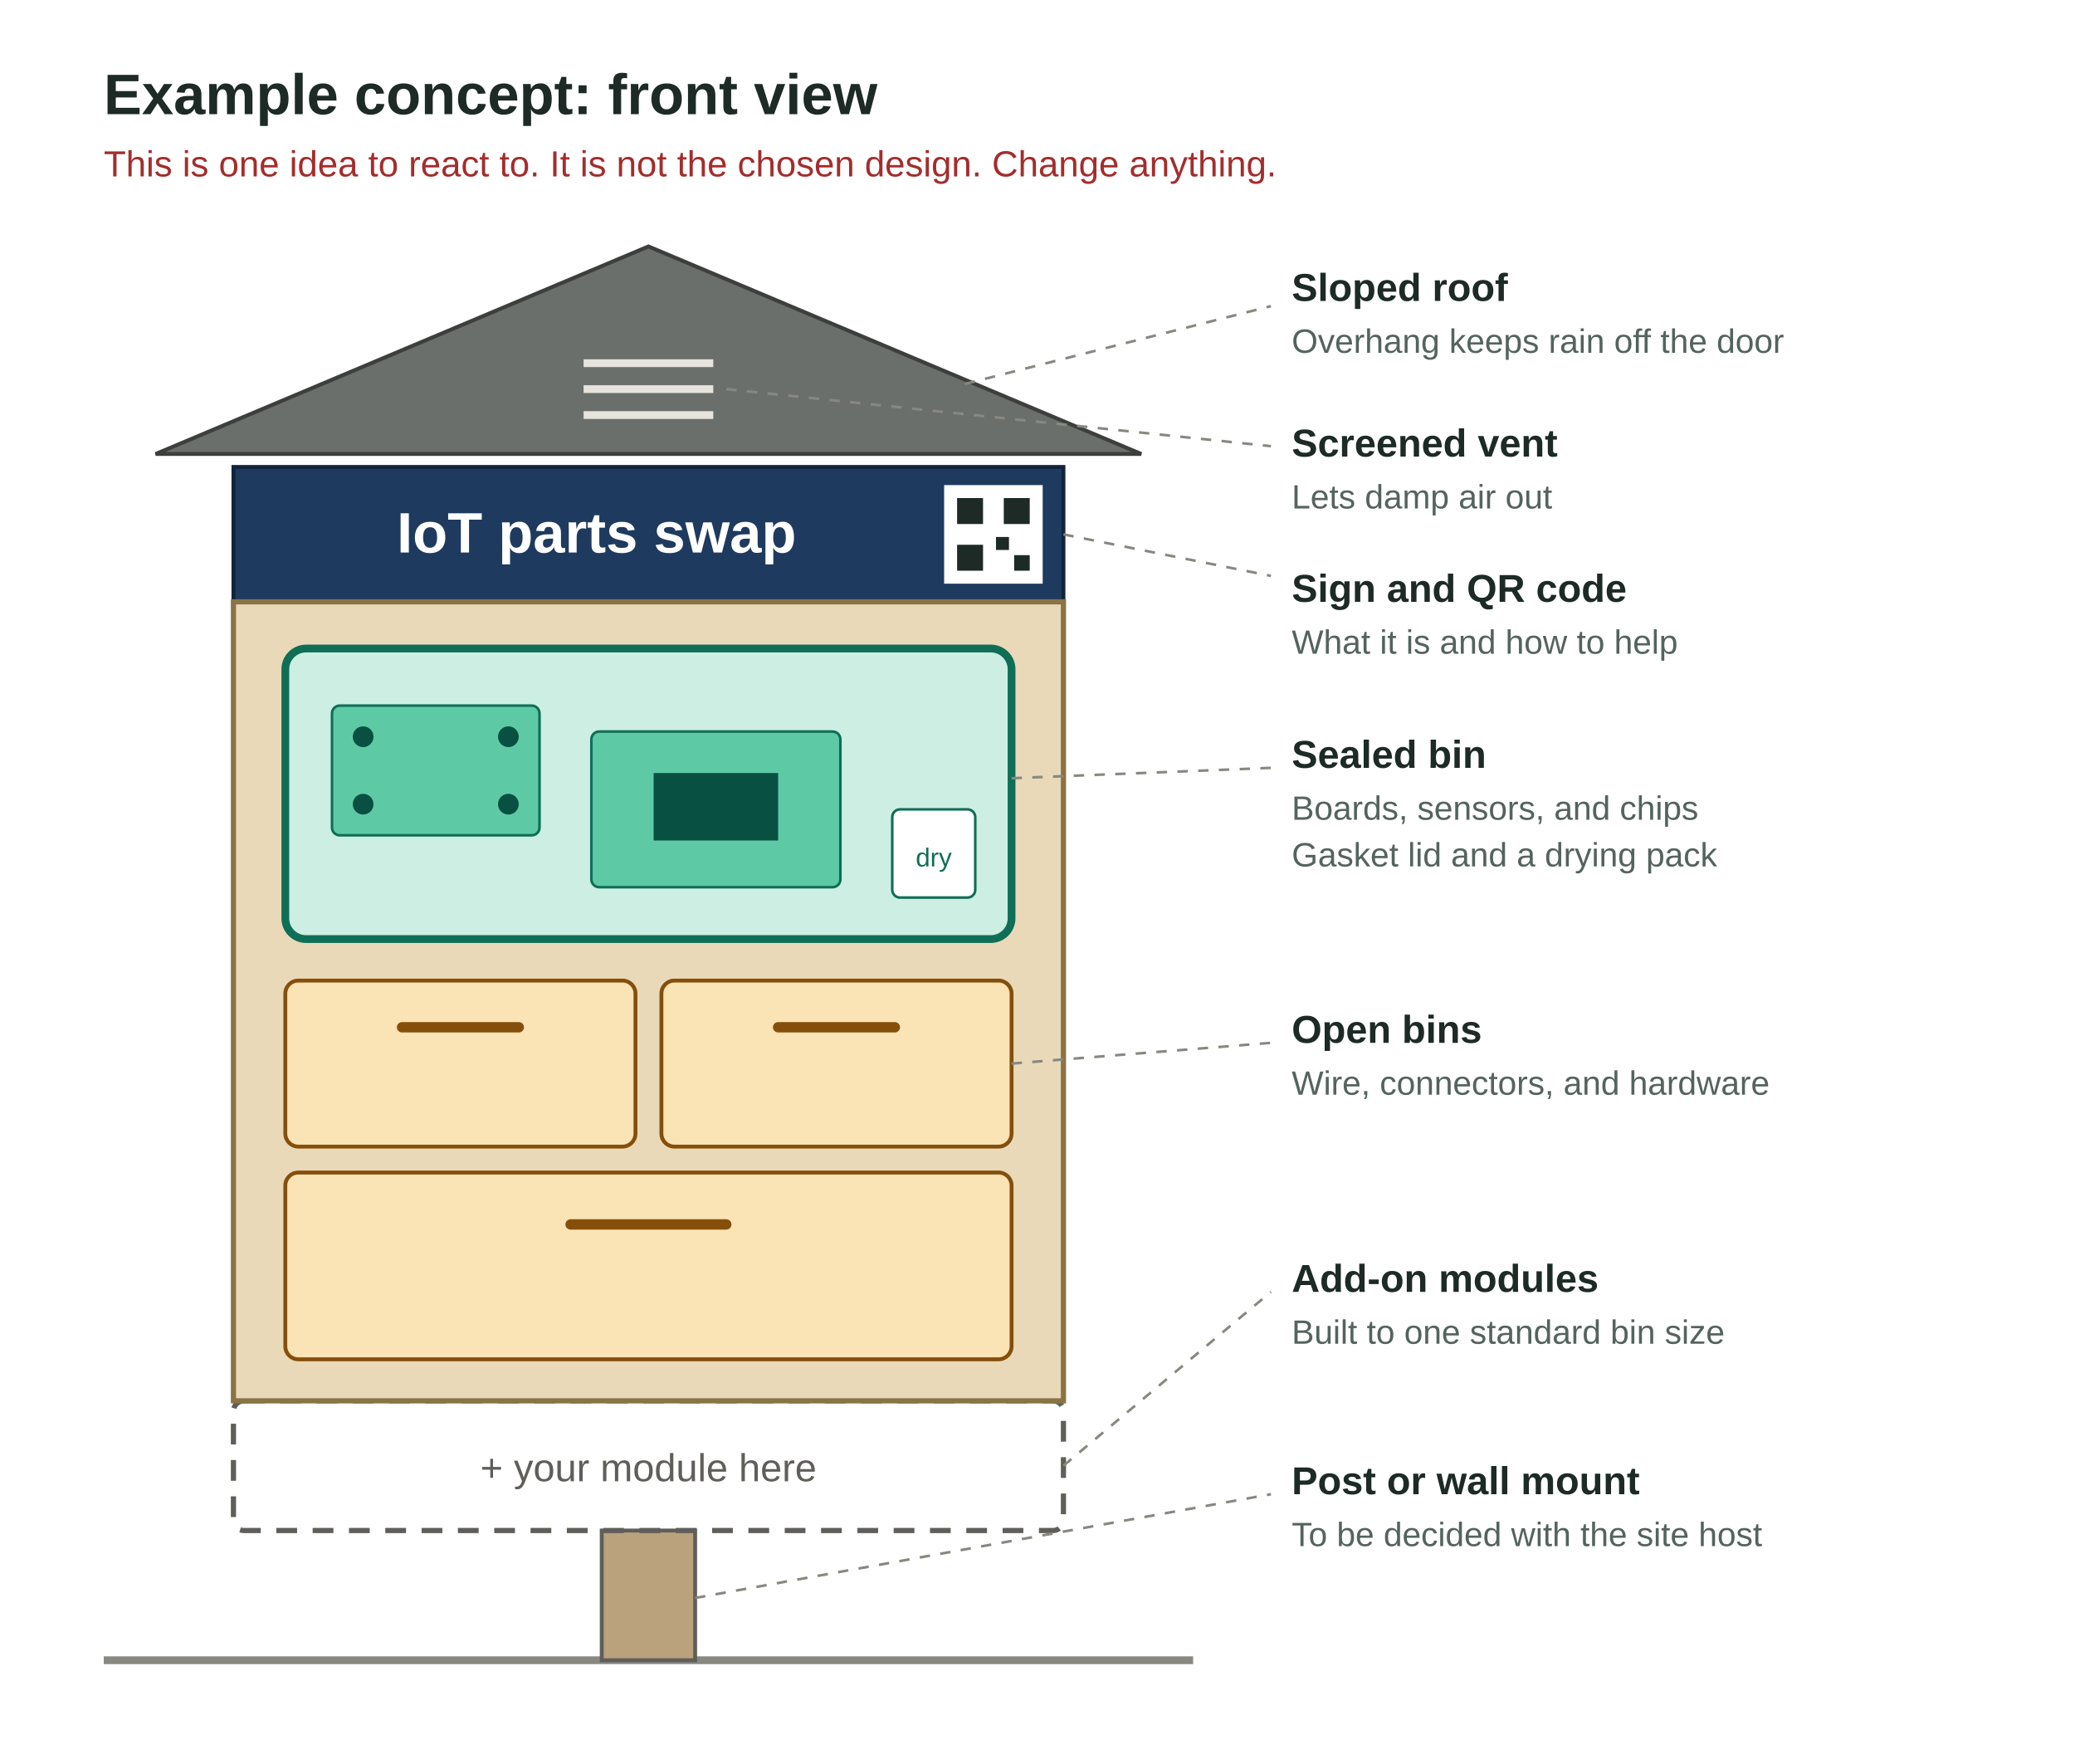
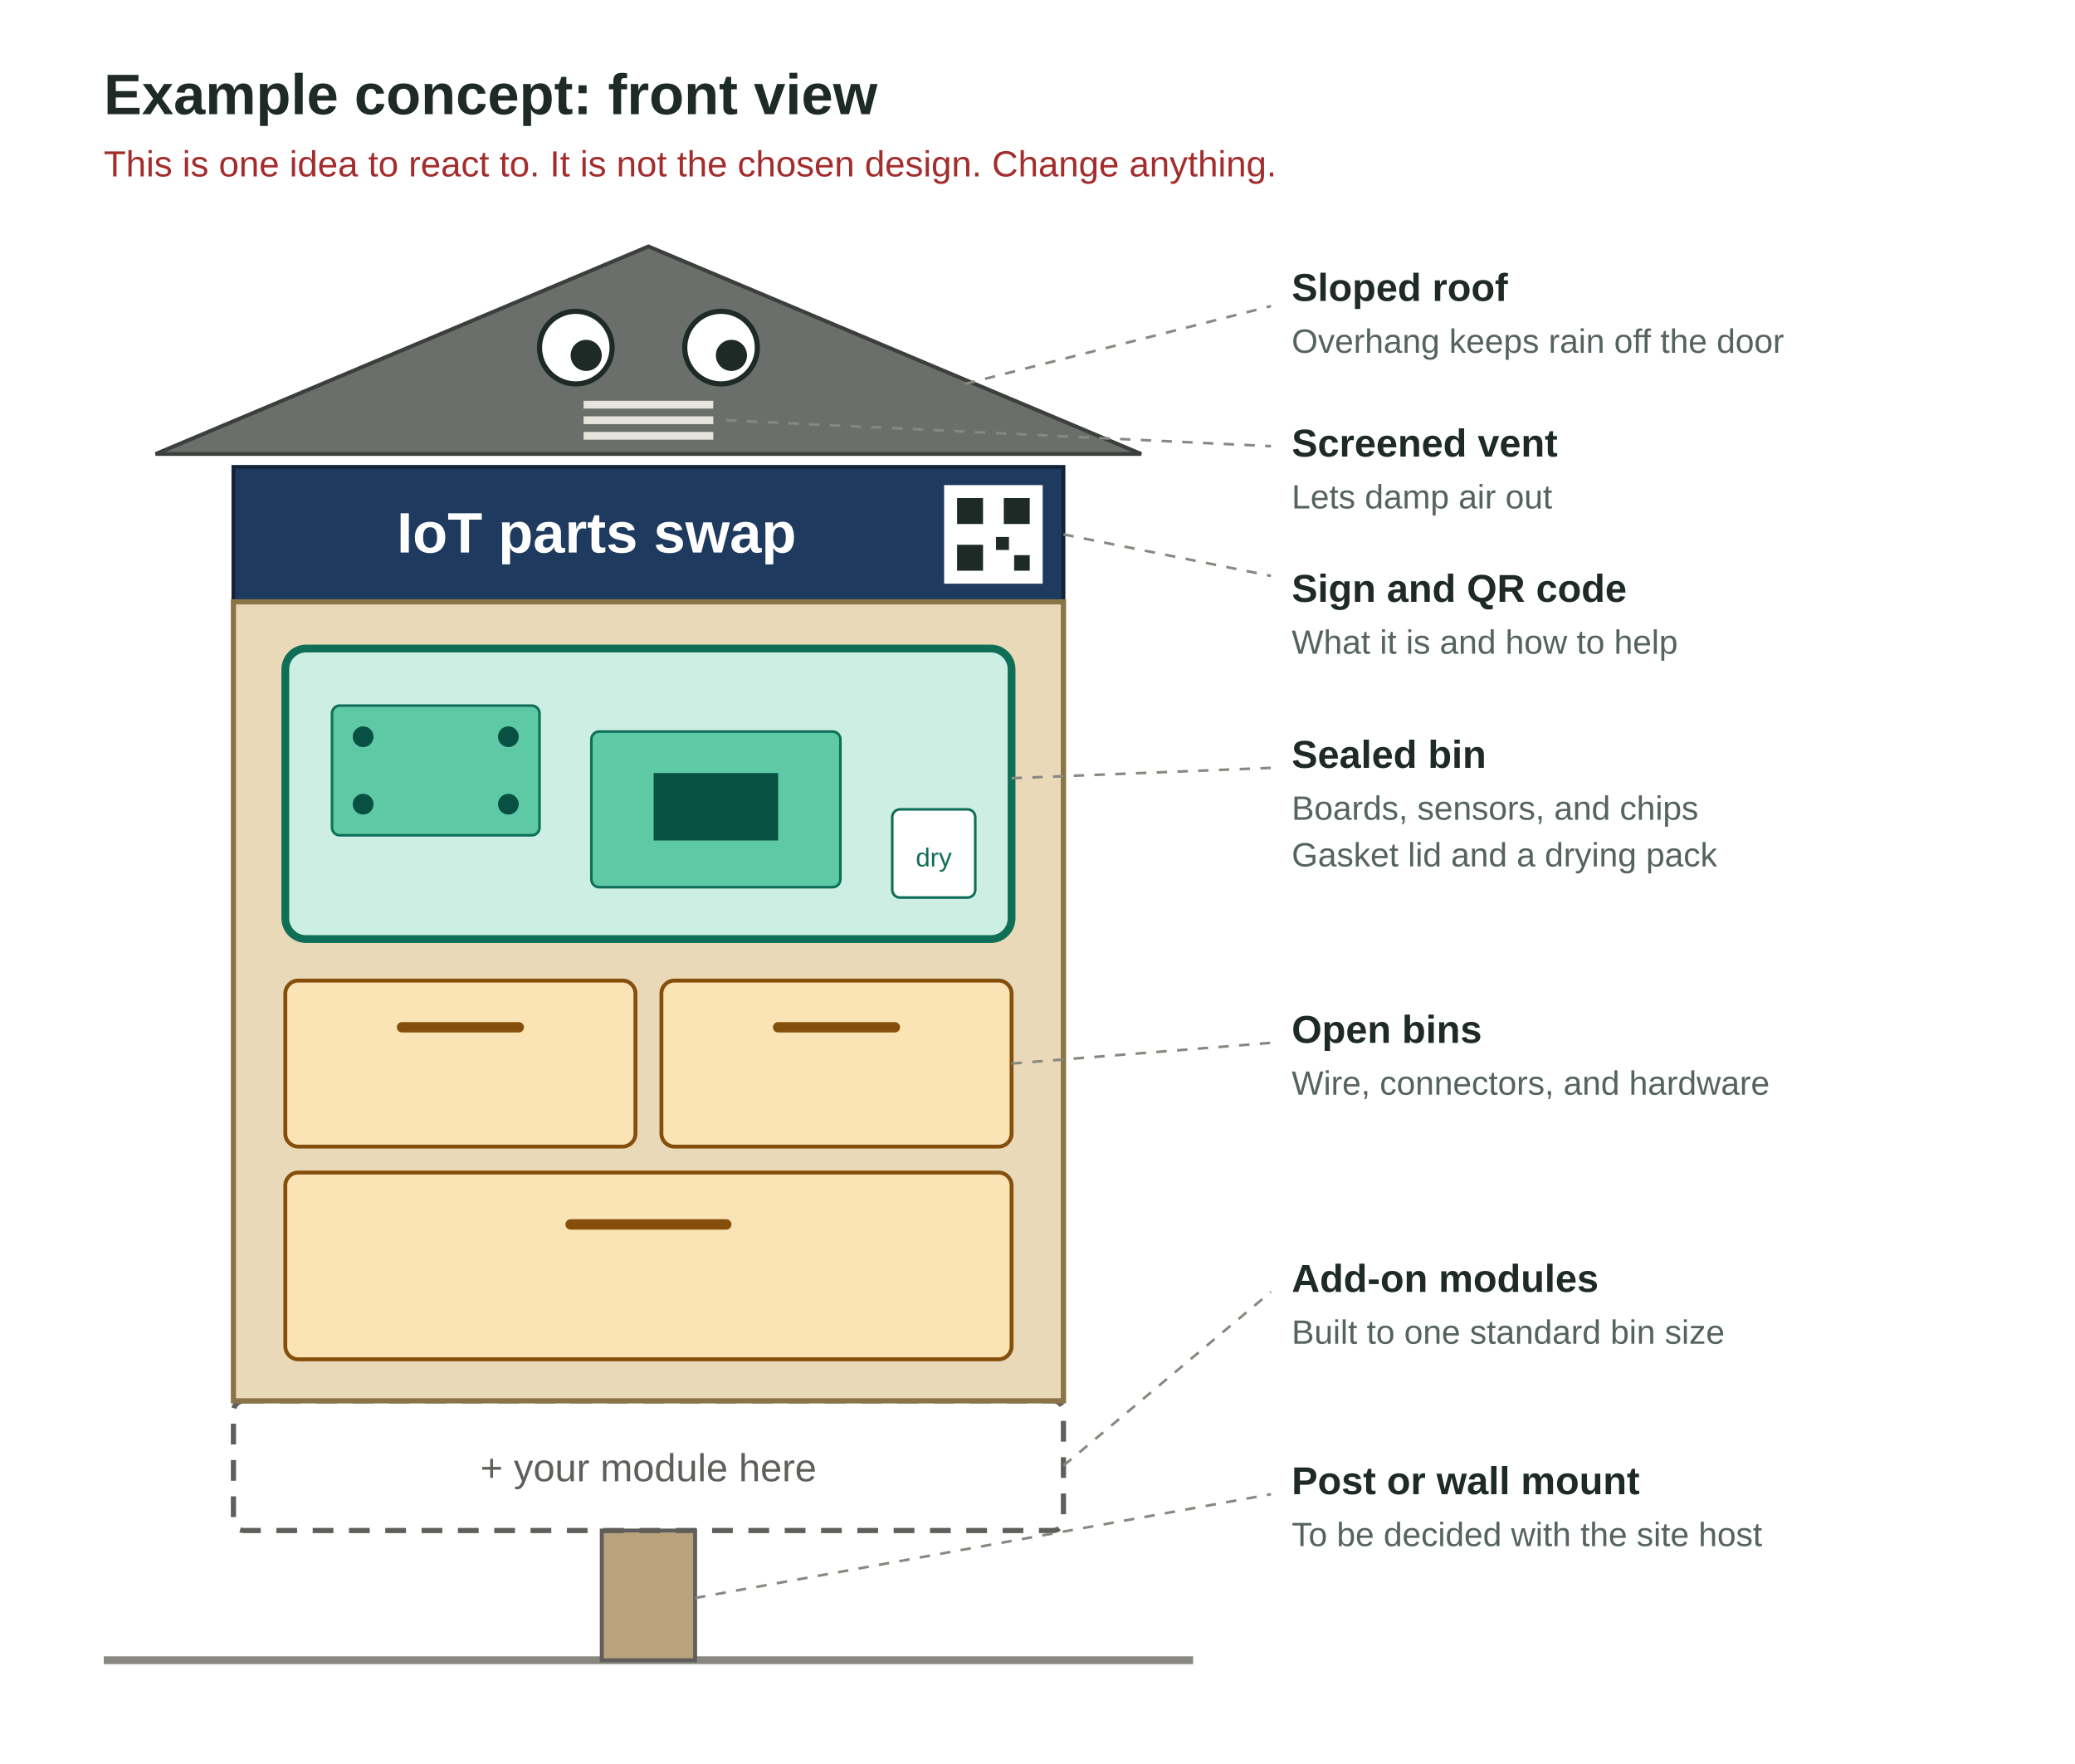
<svg xmlns="http://www.w3.org/2000/svg" viewBox="0 0 800 680" width="800" height="680" font-family="Arial, Helvetica, sans-serif">
  <rect id="background" x="0" y="0" width="800" height="680" fill="#ffffff" />
  <g id="heading">
    <text x="40" y="44" font-size="22" font-weight="bold" fill="#1d2a26">Example concept: front view</text>
    <text x="40" y="68" font-size="14" fill="#a32d2d">This is one idea to react to. It is not the chosen design. Change anything.</text>
  </g>
  <line id="ground" x1="40" y1="640" x2="460" y2="640" stroke="#888780" stroke-width="3" />
  <rect id="post" x="232" y="590" width="36" height="50" fill="#b9a27c" stroke="#5f5e5a" stroke-width="1.5" />
  <g id="add-on-module">
    <rect x="90" y="540" width="320" height="50" rx="4" fill="none" stroke="#5f5e5a" stroke-width="2" stroke-dasharray="8 6" />
    <text x="250" y="571" font-size="15" text-anchor="middle" fill="#5f5e5a">+ your module here</text>
  </g>
  <g id="roof">
    <polygon points="250,95 60,175 440,175" fill="#6b6f6c" stroke="#3d3f3d" stroke-width="1.5" />
-     <line x1="225" y1="140" x2="275" y2="140" stroke="#e6e4dc" stroke-width="3" />
-     <line x1="225" y1="150" x2="275" y2="150" stroke="#e6e4dc" stroke-width="3" />
-     <line x1="225" y1="160" x2="275" y2="160" stroke="#e6e4dc" stroke-width="3" />
+     <line x1="225" y1="156" x2="275" y2="156" stroke="#e6e4dc" stroke-width="3" />
+     <line x1="225" y1="162" x2="275" y2="162" stroke="#e6e4dc" stroke-width="3" />
+     <line x1="225" y1="168" x2="275" y2="168" stroke="#e6e4dc" stroke-width="3" />
+   </g>
+   <g id="eyes">
+     <circle cx="222" cy="134" r="14" fill="#ffffff" stroke="#1d2a26" stroke-width="2" />
+     <circle cx="278" cy="134" r="14" fill="#ffffff" stroke="#1d2a26" stroke-width="2" />
+     <circle cx="226" cy="137" r="6" fill="#1d2a26" />
+     <circle cx="282" cy="137" r="6" fill="#1d2a26" />
  </g>
  <g id="sign">
    <rect x="90" y="180" width="320" height="52" fill="#1f3a5f" stroke="#12233a" stroke-width="1.5" />
    <text x="230" y="213" font-size="22" font-weight="bold" text-anchor="middle" fill="#ffffff">IoT parts swap</text>
    <rect x="364" y="187" width="38" height="38" fill="#ffffff" />
    <rect x="369" y="192" width="10" height="10" fill="#1d2a26" />
    <rect x="387" y="192" width="10" height="10" fill="#1d2a26" />
    <rect x="369" y="210" width="10" height="10" fill="#1d2a26" />
    <rect x="384" y="207" width="5" height="5" fill="#1d2a26" />
    <rect x="391" y="214" width="6" height="6" fill="#1d2a26" />
  </g>
  <rect id="body" x="90" y="232" width="320" height="308" fill="#e9d9b8" stroke="#8a7446" stroke-width="2" />
  <g id="sealed-bin">
    <rect x="110" y="250" width="280" height="112" rx="8" fill="#cdeee2" stroke="#0f6e56" stroke-width="3" />
    <rect x="128" y="272" width="80" height="50" rx="3" fill="#5dcaa5" stroke="#0f6e56" />
    <circle cx="140" cy="284" r="4" fill="#085041" />
    <circle cx="196" cy="284" r="4" fill="#085041" />
    <circle cx="140" cy="310" r="4" fill="#085041" />
    <circle cx="196" cy="310" r="4" fill="#085041" />
    <rect x="228" y="282" width="96" height="60" rx="3" fill="#5dcaa5" stroke="#0f6e56" />
    <rect x="252" y="298" width="48" height="26" fill="#085041" />
    <rect x="344" y="312" width="32" height="34" rx="3" fill="#ffffff" stroke="#0f6e56" />
    <text x="360" y="334" font-size="10" text-anchor="middle" fill="#0f6e56">dry</text>
  </g>
  <g id="open-bins">
    <rect x="110" y="378" width="135" height="64" rx="5" fill="#fae3b4" stroke="#854f0b" stroke-width="1.5" />
    <rect x="255" y="378" width="135" height="64" rx="5" fill="#fae3b4" stroke="#854f0b" stroke-width="1.5" />
    <rect x="110" y="452" width="280" height="72" rx="5" fill="#fae3b4" stroke="#854f0b" stroke-width="1.5" />
    <line x1="155" y1="396" x2="200" y2="396" stroke="#854f0b" stroke-width="4" stroke-linecap="round" />
    <line x1="300" y1="396" x2="345" y2="396" stroke="#854f0b" stroke-width="4" stroke-linecap="round" />
    <line x1="220" y1="472" x2="280" y2="472" stroke="#854f0b" stroke-width="4" stroke-linecap="round" />
  </g>
  <g id="labels" font-size="15" fill="#1d2a26">
    <g stroke="#888780" stroke-width="1" stroke-dasharray="4 4" fill="none">
      <line x1="372" y1="148" x2="490" y2="118" />
-       <line x1="280" y1="150" x2="490" y2="172" />
+       <line x1="280" y1="162" x2="490" y2="172" />
      <line x1="410" y1="206" x2="490" y2="222" />
      <line x1="390" y1="300" x2="490" y2="296" />
      <line x1="390" y1="410" x2="490" y2="402" />
      <line x1="410" y1="565" x2="490" y2="498" />
      <line x1="268" y1="616" x2="490" y2="576" />
    </g>
    <text x="498" y="116" font-weight="bold">Sloped roof</text>
    <text x="498" y="136" font-size="13" fill="#55635e">Overhang keeps rain off the door</text>
    <text x="498" y="176" font-weight="bold">Screened vent</text>
    <text x="498" y="196" font-size="13" fill="#55635e">Lets damp air out</text>
    <text x="498" y="232" font-weight="bold">Sign and QR code</text>
    <text x="498" y="252" font-size="13" fill="#55635e">What it is and how to help</text>
    <text x="498" y="296" font-weight="bold">Sealed bin</text>
    <text x="498" y="316" font-size="13" fill="#55635e">Boards, sensors, and chips</text>
    <text x="498" y="334" font-size="13" fill="#55635e">Gasket lid and a drying pack</text>
    <text x="498" y="402" font-weight="bold">Open bins</text>
    <text x="498" y="422" font-size="13" fill="#55635e">Wire, connectors, and hardware</text>
    <text x="498" y="498" font-weight="bold">Add-on modules</text>
    <text x="498" y="518" font-size="13" fill="#55635e">Built to one standard bin size</text>
    <text x="498" y="576" font-weight="bold">Post or wall mount</text>
    <text x="498" y="596" font-size="13" fill="#55635e">To be decided with the site host</text>
  </g>
</svg>
